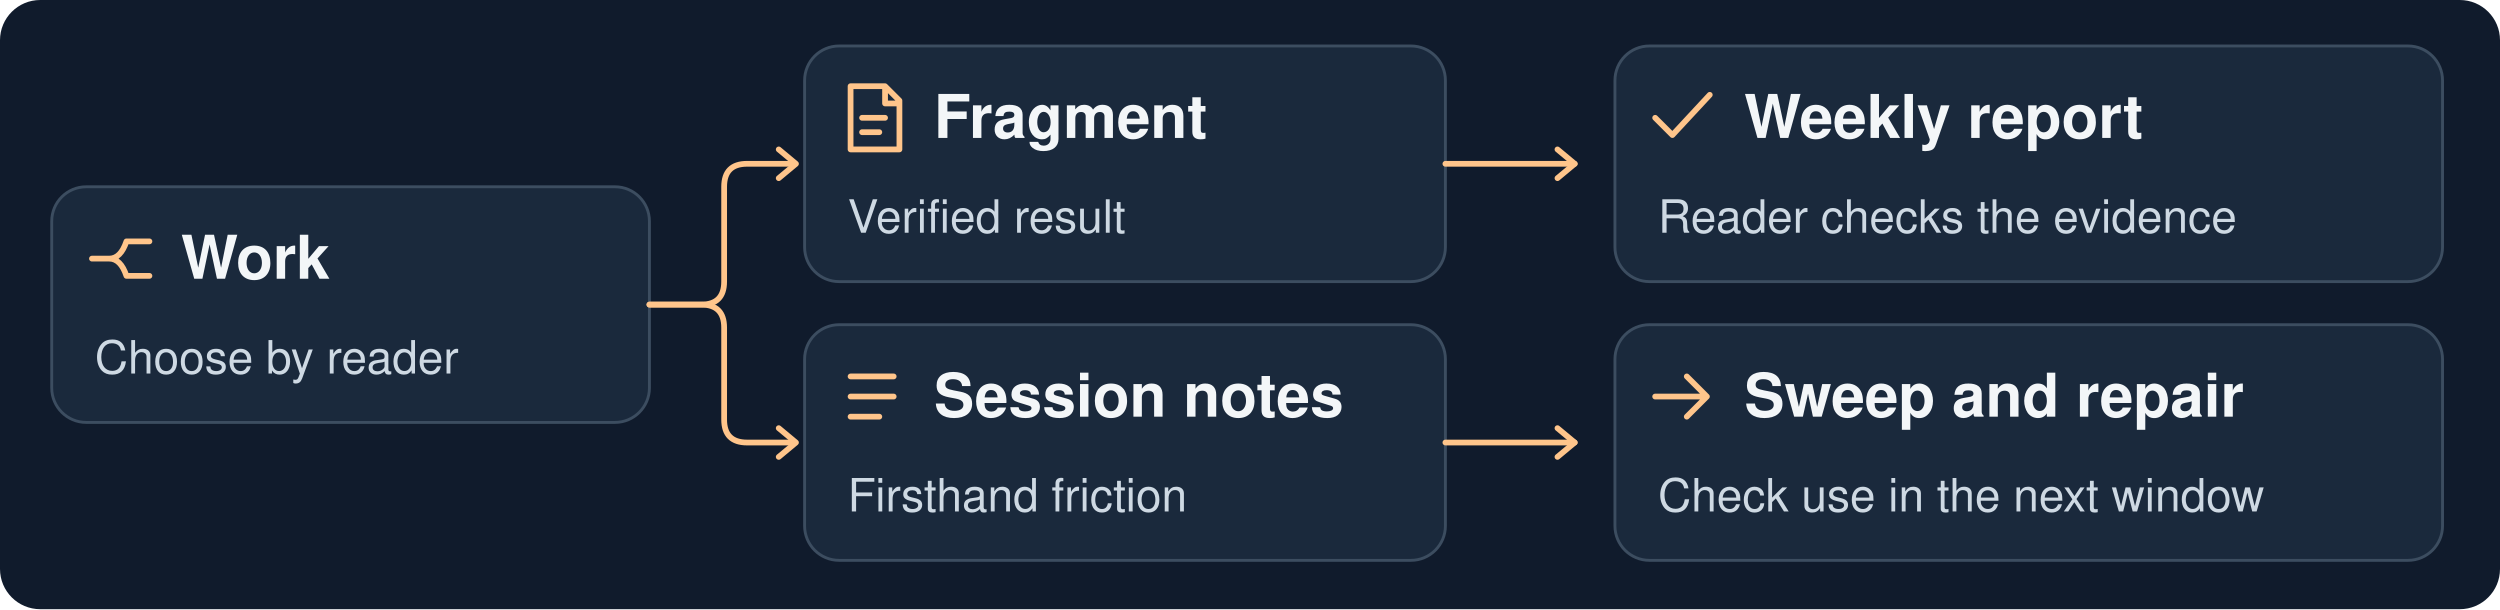
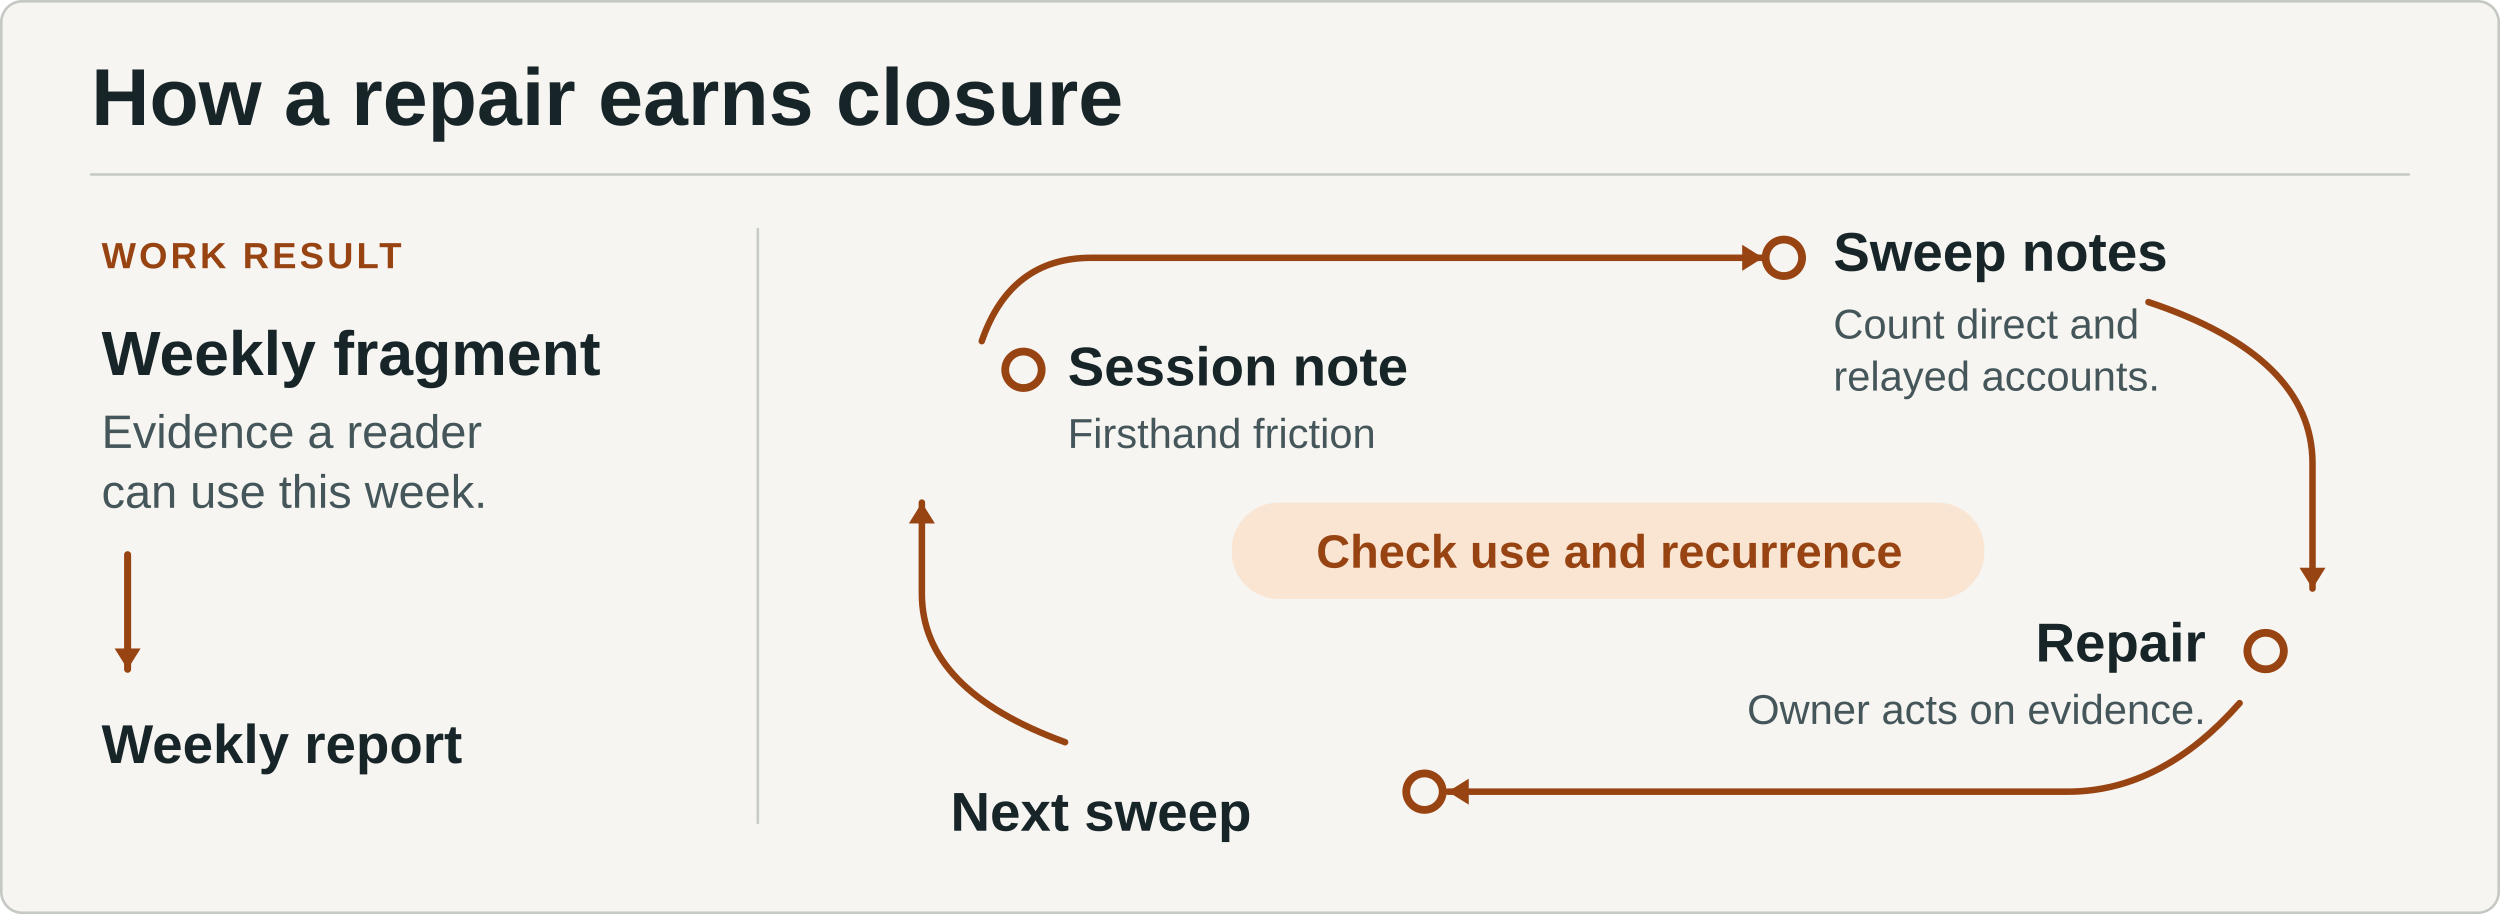
- <svg xmlns="http://www.w3.org/2000/svg" width="870" height="212" viewBox="0 0 870 212" role="img" aria-labelledby="title desc">
-   <g font-family="Segoe UI, Helvetica, Arial, sans-serif">
-     <rect x="0" y="0" width="870" height="212" rx="14" fill="#101B2C" stroke="none" />
-     <rect x="18" y="65" width="208" height="82" rx="12" fill="#1A293C" stroke="#3C4D60" />
-     <g transform="translate(42 90)">
-       <path d="M-10 0h6q4 0 6 -6h8 M-4 0q4 0 6 6h8" fill="none" stroke="#FFC58B" stroke-width="2" stroke-linecap="round" stroke-linejoin="round" />
-     </g>
-     <text x="63" y="97" font-size="21" fill="#F3F6F8" font-weight="650">Work</text>
-     <text x="33" y="130" font-size="16" fill="#CED9E3" font-weight="400">Choose by reader</text>
-     <path d="M226 106 H244 Q252 106 252 98 V65 Q252 57 260 57 H276" fill="none" stroke="#FFC58B" stroke-width="2" stroke-linecap="round" stroke-linejoin="round" />
-     <path d="M271 52 l6 5 -6 5" fill="none" stroke="#FFC58B" stroke-width="2" stroke-linecap="round" stroke-linejoin="round" />
-     <rect x="280" y="16" width="223" height="82" rx="12" fill="#1A293C" stroke="#3C4D60" />
-     <g transform="translate(304 41)">
-       <path d="M-8 -11h12l5 5v17H-8z M4 -11v6h5 M-4 0h8 M-4 5h6" fill="none" stroke="#FFC58B" stroke-width="2" stroke-linecap="round" stroke-linejoin="round" />
-     </g>
-     <text x="325" y="48" font-size="21" fill="#F3F6F8" font-weight="650">Fragment</text>
-     <text x="295" y="81" font-size="16" fill="#CED9E3" font-weight="400">Verified result</text>
-     <path d="M503 57 H548" fill="none" stroke="#FFC58B" stroke-width="2" stroke-linecap="round" stroke-linejoin="round" />
-     <path d="M542 52 l6 5 -6 5" fill="none" stroke="#FFC58B" stroke-width="2" stroke-linecap="round" stroke-linejoin="round" />
-     <rect x="562" y="16" width="288" height="82" rx="12" fill="#1A293C" stroke="#3C4D60" />
-     <g transform="translate(586 41)">
-       <path d="M-10 0l6 6 13 -14" fill="none" stroke="#FFC58B" stroke-width="2" stroke-linecap="round" stroke-linejoin="round" />
-     </g>
-     <text x="607" y="48" font-size="21" fill="#F3F6F8" font-weight="650">Weekly report</text>
-     <text x="577" y="81" font-size="16" fill="#CED9E3" font-weight="400">Reader checks the evidence</text>
-     <path d="M226 106 H244 Q252 106 252 114 V146 Q252 154 260 154 H276" fill="none" stroke="#FFC58B" stroke-width="2" stroke-linecap="round" stroke-linejoin="round" />
-     <path d="M271 149 l6 5 -6 5" fill="none" stroke="#FFC58B" stroke-width="2" stroke-linecap="round" stroke-linejoin="round" />
-     <rect x="280" y="113" width="223" height="82" rx="12" fill="#1A293C" stroke="#3C4D60" />
-     <g transform="translate(304 138)">
-       <path d="M-8 -7h15 M-8 0h15 M-8 7h10" fill="none" stroke="#FFC58B" stroke-width="2" stroke-linecap="round" stroke-linejoin="round" />
-     </g>
-     <text x="325" y="145" font-size="21" fill="#F3F6F8" font-weight="650">Session notes</text>
-     <text x="295" y="178" font-size="16" fill="#CED9E3" font-weight="400">Firsthand friction</text>
-     <path d="M503 154 H548" fill="none" stroke="#FFC58B" stroke-width="2" stroke-linecap="round" stroke-linejoin="round" />
-     <path d="M542 149 l6 5 -6 5" fill="none" stroke="#FFC58B" stroke-width="2" stroke-linecap="round" stroke-linejoin="round" />
-     <rect x="562" y="113" width="288" height="82" rx="12" fill="#1A293C" stroke="#3C4D60" />
-     <g transform="translate(586 138)">
-       <path d="M-10 0h18 M1 -7l7 7 -7 7" fill="none" stroke="#FFC58B" stroke-width="2" stroke-linecap="round" stroke-linejoin="round" />
-     </g>
-     <text x="607" y="145" font-size="21" fill="#F3F6F8" font-weight="650">Sweep and repair</text>
-     <text x="577" y="178" font-size="16" fill="#CED9E3" font-weight="400">Check use in the next window</text>
+ <svg xmlns="http://www.w3.org/2000/svg" width="960" height="351" viewBox="0 0 960 351" role="img" aria-labelledby="title desc">
+   <defs>
+     <marker id="arr" markerUnits="userSpaceOnUse" orient="auto" markerWidth="9" markerHeight="10" refX="8" refY="5">
+       <path d="M0 0L8 5L0 10Z" fill="#984312" />
+     </marker>
+     <pattern id="hatch" width="8" height="8" patternUnits="userSpaceOnUse">
+       <path d="M-2 2L2 -2M0 8L8 0M6 10L10 6" fill="none" stroke="#984312" stroke-width="1.2" />
+     </pattern>
+   </defs>
+   <rect x="0.5" y="0.5" width="959" height="350" rx="8" fill="#f6f5f1" stroke="#c5c9c3" />
+   <g font-family="Segoe UI, Arial, sans-serif">
+     <text x="35" y="48" font-size="31" fill="#172529" font-weight="680">How a repair earns closure</text>
+     <path d="M35 67H925" fill="none" stroke="#c6cbc5" stroke-width="1" stroke-linejoin="round" stroke-linecap="round" />
+     <text x="39" y="103" font-size="14" fill="#984312" font-weight="700" letter-spacing="1.2">WORK RESULT</text>
+     <text x="39" y="144" font-size="24" fill="#172529" font-weight="650">Weekly fragment</text>
+     <text x="39" y="172" font-size="18" fill="#45565a" font-weight="400">Evidence a reader</text>
+     <text x="39" y="195" font-size="18" fill="#45565a" font-weight="400">can use this week.</text>
+     <path d="M49 213v44" fill="none" stroke="#984312" stroke-width="2.7" stroke-linejoin="round" stroke-linecap="round" marker-end="url(#arr)" />
+     <text x="39" y="293" font-size="21" fill="#172529" font-weight="650">Weekly report</text>
+     <path d="M291 88v228" fill="none" stroke="#c6cbc5" stroke-width="1" stroke-linejoin="round" stroke-linecap="round" />
+     <path d="M377 131Q388 99 419 99H677" fill="none" stroke="#984312" stroke-width="2.5" stroke-linejoin="round" stroke-linecap="round" marker-end="url(#arr)" />
+     <path d="M825 116Q888 137 888 178v48" fill="none" stroke="#984312" stroke-width="2.5" stroke-linejoin="round" stroke-linecap="round" marker-end="url(#arr)" />
+     <path d="M860 270Q830 304 794 304H556" fill="none" stroke="#984312" stroke-width="2.5" stroke-linejoin="round" stroke-linecap="round" marker-end="url(#arr)" />
+     <path d="M409 285Q354 265 354 228v-35" fill="none" stroke="#984312" stroke-width="2.5" stroke-linejoin="round" stroke-linecap="round" marker-end="url(#arr)" />
+     <circle cx="393" cy="142" r="7" fill="#f6f5f1" stroke="#984312" stroke-width="3" />
+     <text x="410" y="148" font-size="21" fill="#172529" font-weight="650">Session note</text>
+     <text x="410" y="172" font-size="16" fill="#45565a" font-weight="400">Firsthand friction</text>
+     <circle cx="685" cy="99" r="7" fill="#f6f5f1" stroke="#984312" stroke-width="3" />
+     <text x="704" y="104" font-size="21" fill="#172529" font-weight="650">Sweep notes</text>
+     <text x="704" y="130" font-size="16" fill="#45565a" font-weight="400">Count direct and</text>
+     <text x="704" y="150" font-size="16" fill="#45565a" font-weight="400">relayed accounts.</text>
+     <circle cx="870" cy="250" r="7" fill="#f6f5f1" stroke="#984312" stroke-width="3" />
+     <text x="847" y="254" font-size="21" fill="#172529" font-weight="650" text-anchor="end">Repair</text>
+     <text x="847" y="278" font-size="16" fill="#45565a" font-weight="400" text-anchor="end">Owner acts on evidence.</text>
+     <circle cx="547" cy="304" r="7" fill="#f6f5f1" stroke="#984312" stroke-width="3" />
+     <text x="365" y="319" font-size="21" fill="#172529" font-weight="650">Next sweep</text>
+     <rect x="473" y="193" width="289" height="37" rx="18" fill="#fae5d3" stroke="none" />
+     <text x="618" y="218" font-size="18" fill="#984312" font-weight="650" text-anchor="middle">Check use and recurrence</text>
  </g>
</svg>
